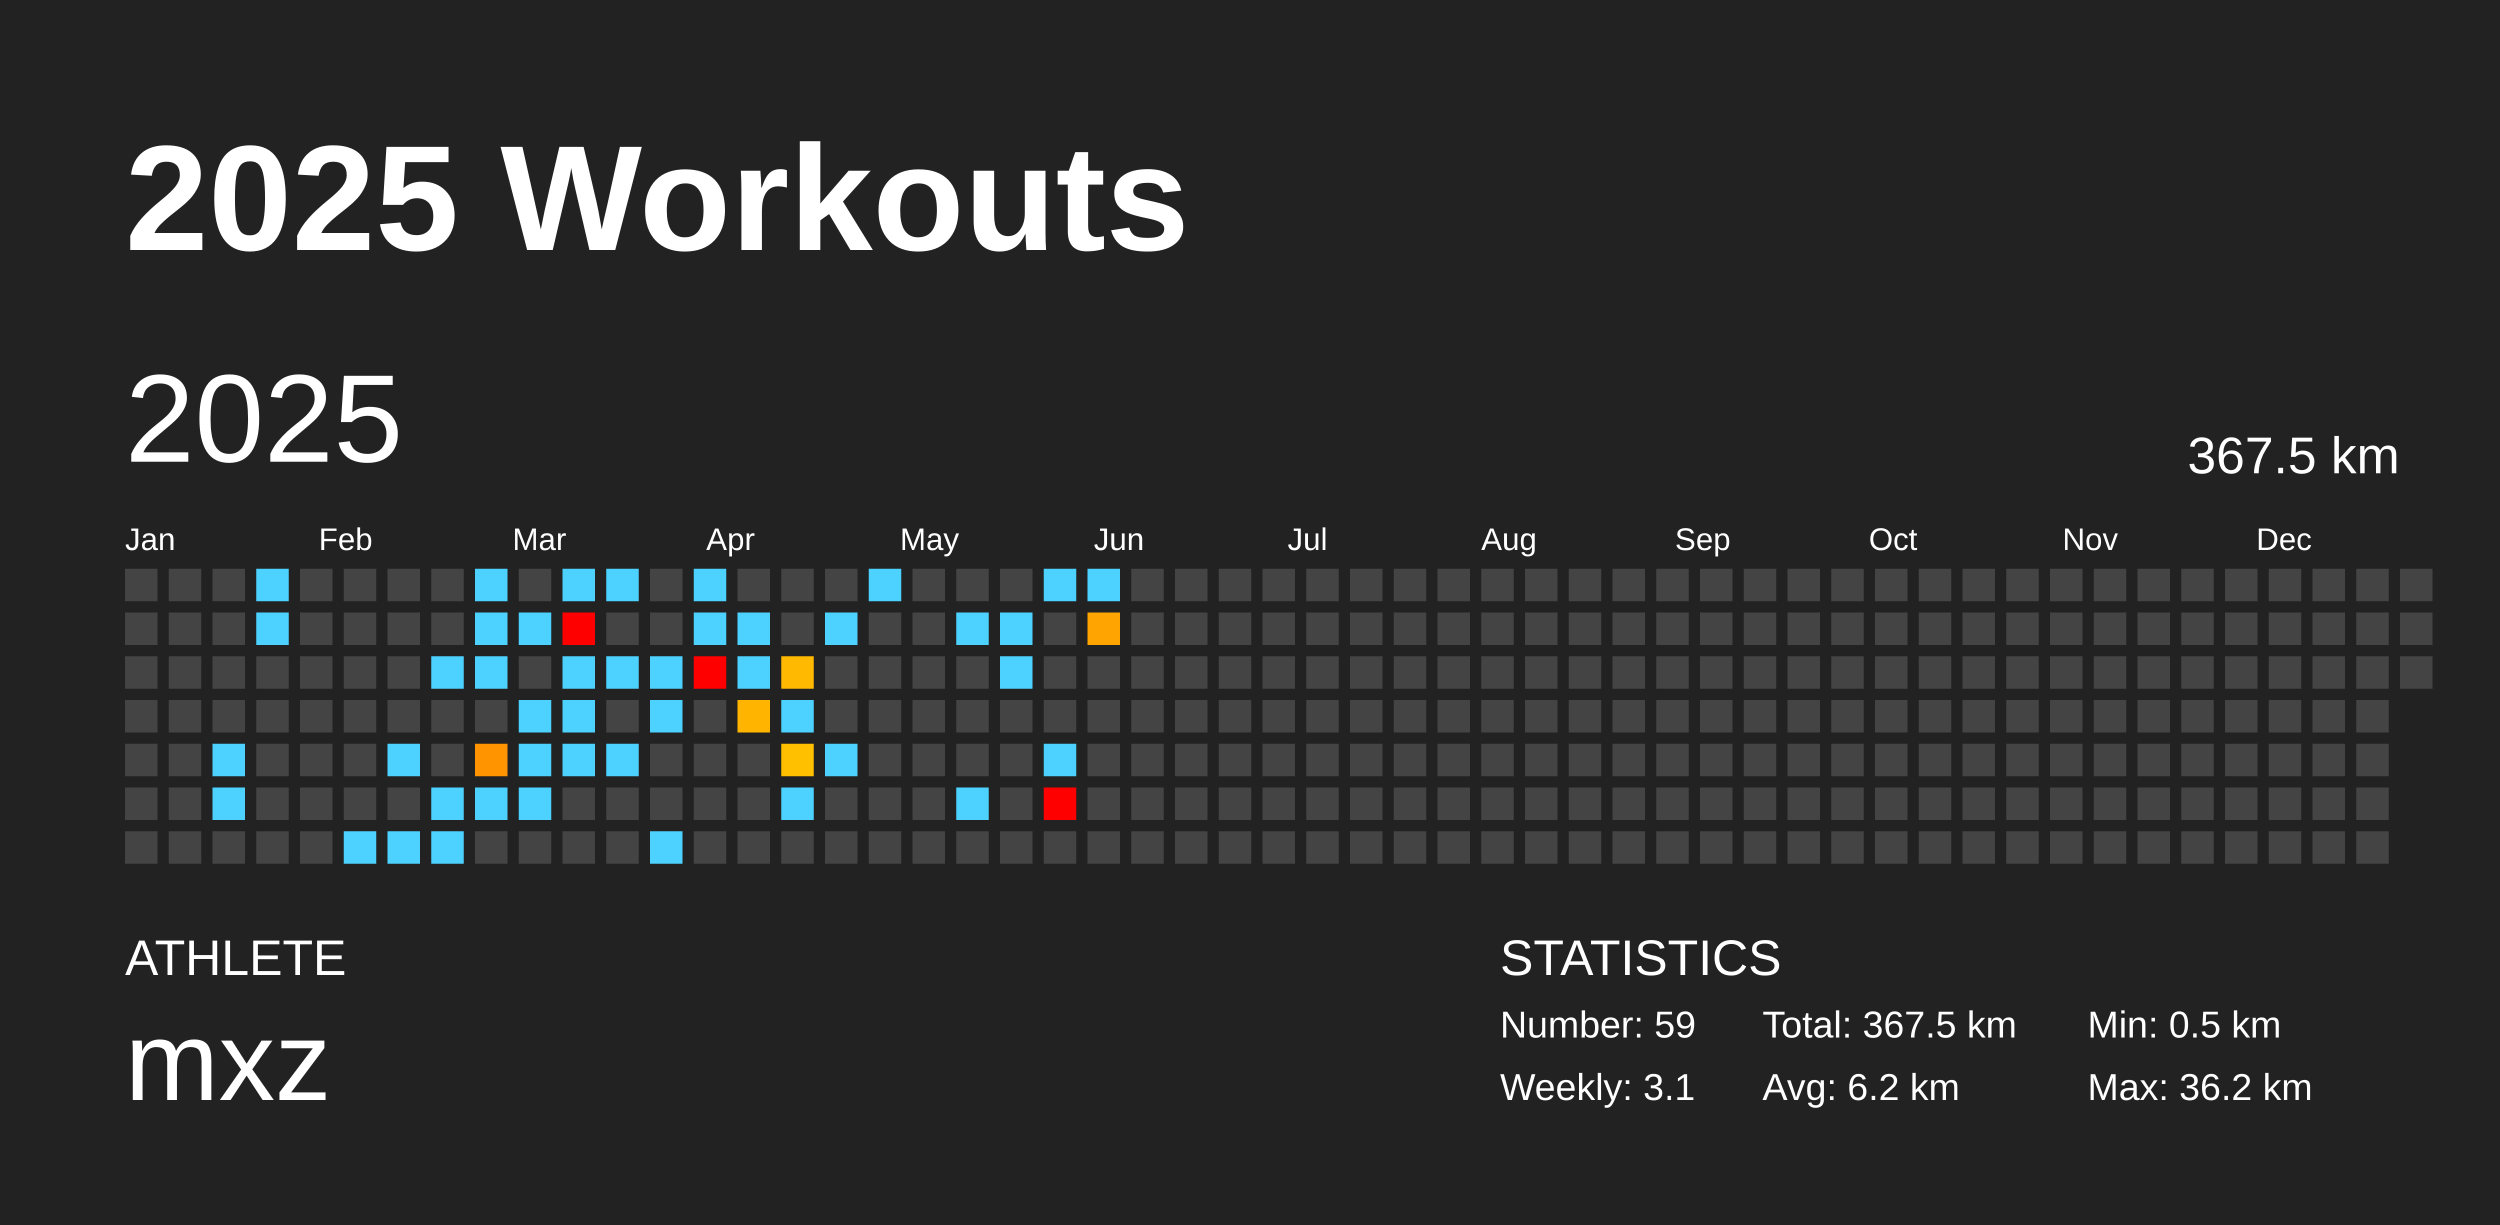
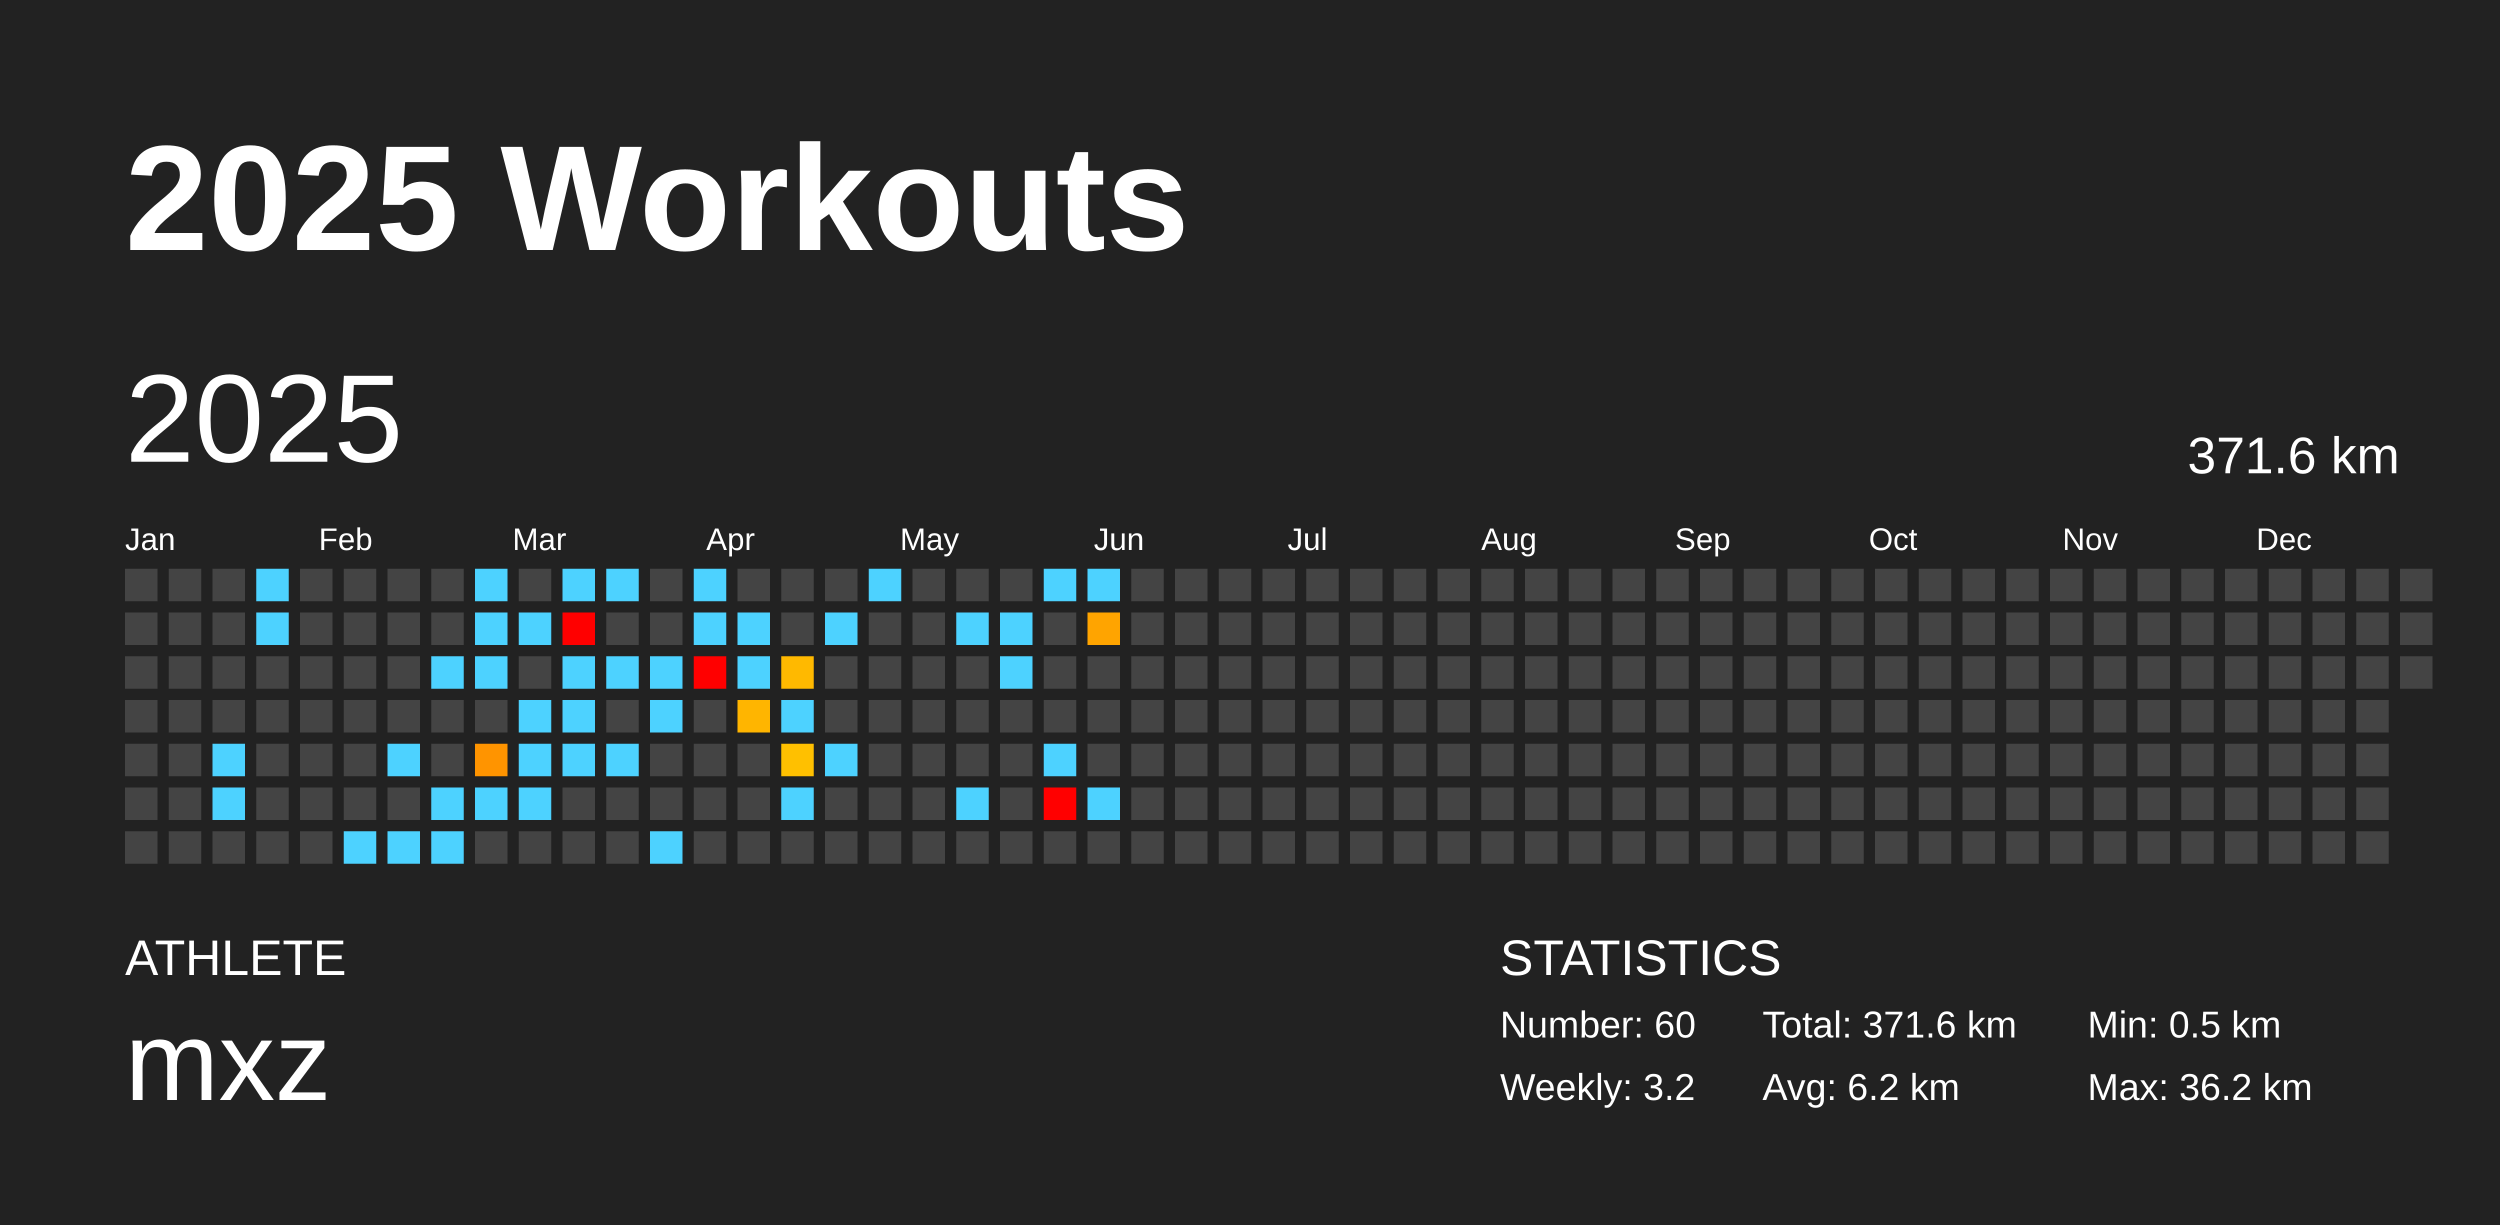
<svg xmlns="http://www.w3.org/2000/svg" baseProfile="full" height="98mm" version="1.1" viewBox="0,0,200,98" width="200mm">
  <defs />
  <rect fill="#222222" height="98" width="200" x="0" y="0" />
  <text fill="#FFFFFF" style="font-size:12px; font-family:Arial; font-weight:bold;" x="10" y="20">2025 Workouts</text>
  <text fill="#FFFFFF" style="font-size:4px; font-family:Arial" x="10" y="78">ATHLETE</text>
  <text fill="#FFFFFF" style="font-size:9px; font-family:Arial" x="10" y="88">mxz</text>
  <text fill="#FFFFFF" style="font-size:4px; font-family:Arial" x="120" y="78">STATISTICS</text>
-   <text fill="#FFFFFF" style="font-size:3px; font-family:Arial" x="120" y="83">Number: 59</text>
-   <text fill="#FFFFFF" style="font-size:3px; font-family:Arial" x="120" y="88">Weekly: 3.1</text>
-   <text fill="#FFFFFF" style="font-size:3px; font-family:Arial" x="141" y="83">Total: 367.5 km</text>
+   <text fill="#FFFFFF" style="font-size:3px; font-family:Arial" x="120" y="83">Number: 60</text>
+   <text fill="#FFFFFF" style="font-size:3px; font-family:Arial" x="120" y="88">Weekly: 3.2</text>
+   <text fill="#FFFFFF" style="font-size:3px; font-family:Arial" x="141" y="83">Total: 371.6 km</text>
  <text fill="#FFFFFF" style="font-size:3px; font-family:Arial" x="141" y="88">Avg: 6.2 km</text>
  <text fill="#FFFFFF" style="font-size:3px; font-family:Arial" x="167" y="83">Min: 0.5 km</text>
  <text fill="#FFFFFF" style="font-size:3px; font-family:Arial" x="167" y="88">Max: 36.2 km</text>
  <text dominant-baseline="hanging" fill="#FFFFFF" style="font-size:10.0px; font-family:Arial;" x="10" y="30">2025</text>
-   <text dominant-baseline="hanging" fill="#FFFFFF" style="font-size:4.125px; font-family:Arial;" x="175" y="35">367.5 km</text>
+   <text dominant-baseline="hanging" fill="#FFFFFF" style="font-size:4.125px; font-family:Arial;" x="175" y="35">371.6 km</text>
  <text fill="#FFFFFF" style="font-size:2.5px; font-family:Arial" x="10.0" y="44">Jan</text>
  <text fill="#FFFFFF" style="font-size:2.5px; font-family:Arial" x="25.5" y="44">Feb</text>
  <text fill="#FFFFFF" style="font-size:2.5px; font-family:Arial" x="41.0" y="44">Mar</text>
  <text fill="#FFFFFF" style="font-size:2.5px; font-family:Arial" x="56.5" y="44">Apr</text>
  <text fill="#FFFFFF" style="font-size:2.5px; font-family:Arial" x="72.0" y="44">May</text>
  <text fill="#FFFFFF" style="font-size:2.5px; font-family:Arial" x="87.5" y="44">Jun</text>
  <text fill="#FFFFFF" style="font-size:2.5px; font-family:Arial" x="103.0" y="44">Jul</text>
  <text fill="#FFFFFF" style="font-size:2.5px; font-family:Arial" x="118.5" y="44">Aug</text>
  <text fill="#FFFFFF" style="font-size:2.5px; font-family:Arial" x="134.0" y="44">Sep</text>
  <text fill="#FFFFFF" style="font-size:2.5px; font-family:Arial" x="149.5" y="44">Oct</text>
  <text fill="#FFFFFF" style="font-size:2.5px; font-family:Arial" x="165.0" y="44">Nov</text>
  <text fill="#FFFFFF" style="font-size:2.5px; font-family:Arial" x="180.5" y="44">Dec</text>
  <rect fill="#444444" height="2.6" width="2.6" x="10.0" y="45.5" />
  <rect fill="#444444" height="2.6" width="2.6" x="10.0" y="49.0" />
  <rect fill="#444444" height="2.6" width="2.6" x="10.0" y="52.5" />
  <rect fill="#444444" height="2.6" width="2.6" x="10.0" y="56.0" />
  <rect fill="#444444" height="2.6" width="2.6" x="10.0" y="59.5" />
  <rect fill="#444444" height="2.6" width="2.6" x="10.0" y="63.0" />
  <rect fill="#444444" height="2.6" width="2.6" x="10.0" y="66.5" />
  <rect fill="#444444" height="2.6" width="2.6" x="13.5" y="45.5" />
  <rect fill="#444444" height="2.6" width="2.6" x="13.5" y="49.0" />
  <rect fill="#444444" height="2.6" width="2.6" x="13.5" y="52.5" />
  <rect fill="#444444" height="2.6" width="2.6" x="13.5" y="56.0" />
  <rect fill="#444444" height="2.6" width="2.6" x="13.5" y="59.5" />
  <rect fill="#444444" height="2.6" width="2.6" x="13.5" y="63.0" />
  <rect fill="#444444" height="2.6" width="2.6" x="13.5" y="66.5" />
  <rect fill="#444444" height="2.6" width="2.6" x="17.0" y="45.5" />
  <rect fill="#444444" height="2.6" width="2.6" x="17.0" y="49.0" />
  <rect fill="#444444" height="2.6" width="2.6" x="17.0" y="52.5" />
  <rect fill="#444444" height="2.6" width="2.6" x="17.0" y="56.0" />
  <rect fill="#4dd2ff" height="2.6" width="2.6" x="17.0" y="59.5" />
  <rect fill="#4dd2ff" height="2.6" width="2.6" x="17.0" y="63.0" />
  <rect fill="#444444" height="2.6" width="2.6" x="17.0" y="66.5" />
  <rect fill="#4dd2ff" height="2.6" width="2.6" x="20.5" y="45.5" />
  <rect fill="#4dd2ff" height="2.6" width="2.6" x="20.5" y="49.0" />
  <rect fill="#444444" height="2.6" width="2.6" x="20.5" y="52.5" />
  <rect fill="#444444" height="2.6" width="2.6" x="20.5" y="56.0" />
  <rect fill="#444444" height="2.6" width="2.6" x="20.5" y="59.5" />
  <rect fill="#444444" height="2.6" width="2.6" x="20.5" y="63.0" />
  <rect fill="#444444" height="2.6" width="2.6" x="20.5" y="66.5" />
  <rect fill="#444444" height="2.6" width="2.6" x="24.0" y="45.5" />
  <rect fill="#444444" height="2.6" width="2.6" x="24.0" y="49.0" />
  <rect fill="#444444" height="2.6" width="2.6" x="24.0" y="52.5" />
  <rect fill="#444444" height="2.6" width="2.6" x="24.0" y="56.0" />
  <rect fill="#444444" height="2.6" width="2.6" x="24.0" y="59.5" />
  <rect fill="#444444" height="2.6" width="2.6" x="24.0" y="63.0" />
  <rect fill="#444444" height="2.6" width="2.6" x="24.0" y="66.5" />
  <rect fill="#444444" height="2.6" width="2.6" x="27.5" y="45.5" />
  <rect fill="#444444" height="2.6" width="2.6" x="27.5" y="49.0" />
  <rect fill="#444444" height="2.6" width="2.6" x="27.5" y="52.5" />
  <rect fill="#444444" height="2.6" width="2.6" x="27.5" y="56.0" />
  <rect fill="#444444" height="2.6" width="2.6" x="27.5" y="59.5" />
  <rect fill="#444444" height="2.6" width="2.6" x="27.5" y="63.0" />
  <rect fill="#4dd2ff" height="2.6" width="2.6" x="27.5" y="66.5" />
  <rect fill="#444444" height="2.6" width="2.6" x="31.0" y="45.5" />
  <rect fill="#444444" height="2.6" width="2.6" x="31.0" y="49.0" />
  <rect fill="#444444" height="2.6" width="2.6" x="31.0" y="52.5" />
  <rect fill="#444444" height="2.6" width="2.6" x="31.0" y="56.0" />
  <rect fill="#4dd2ff" height="2.6" width="2.6" x="31.0" y="59.5" />
  <rect fill="#444444" height="2.6" width="2.6" x="31.0" y="63.0" />
  <rect fill="#4dd2ff" height="2.6" width="2.6" x="31.0" y="66.5" />
  <rect fill="#444444" height="2.6" width="2.6" x="34.5" y="45.5" />
  <rect fill="#444444" height="2.6" width="2.6" x="34.5" y="49.0" />
  <rect fill="#4dd2ff" height="2.6" width="2.6" x="34.5" y="52.5" />
  <rect fill="#444444" height="2.6" width="2.6" x="34.5" y="56.0" />
  <rect fill="#444444" height="2.6" width="2.6" x="34.5" y="59.5" />
  <rect fill="#4dd2ff" height="2.6" width="2.6" x="34.5" y="63.0" />
  <rect fill="#4dd2ff" height="2.6" width="2.6" x="34.5" y="66.5" />
  <rect fill="#4dd2ff" height="2.6" width="2.6" x="38.0" y="45.5" />
  <rect fill="#4dd2ff" height="2.6" width="2.6" x="38.0" y="49.0" />
  <rect fill="#4dd2ff" height="2.6" width="2.6" x="38.0" y="52.5" />
  <rect fill="#444444" height="2.6" width="2.6" x="38.0" y="56.0" />
  <rect fill="#ff9400" height="2.6" width="2.6" x="38.0" y="59.5" />
  <rect fill="#4dd2ff" height="2.6" width="2.6" x="38.0" y="63.0" />
  <rect fill="#444444" height="2.6" width="2.6" x="38.0" y="66.5" />
  <rect fill="#444444" height="2.6" width="2.6" x="41.5" y="45.5" />
  <rect fill="#4dd2ff" height="2.6" width="2.6" x="41.5" y="49.0" />
  <rect fill="#444444" height="2.6" width="2.6" x="41.5" y="52.5" />
  <rect fill="#4dd2ff" height="2.6" width="2.6" x="41.5" y="56.0" />
  <rect fill="#4dd2ff" height="2.6" width="2.6" x="41.5" y="59.5" />
  <rect fill="#4dd2ff" height="2.6" width="2.6" x="41.5" y="63.0" />
  <rect fill="#444444" height="2.6" width="2.6" x="41.5" y="66.5" />
  <rect fill="#4dd2ff" height="2.6" width="2.6" x="45.0" y="45.5" />
  <rect fill="red" height="2.6" width="2.6" x="45.0" y="49.0" />
  <rect fill="#4dd2ff" height="2.6" width="2.6" x="45.0" y="52.5" />
  <rect fill="#4dd2ff" height="2.6" width="2.6" x="45.0" y="56.0" />
  <rect fill="#4dd2ff" height="2.6" width="2.6" x="45.0" y="59.5" />
  <rect fill="#444444" height="2.6" width="2.6" x="45.0" y="63.0" />
  <rect fill="#444444" height="2.6" width="2.6" x="45.0" y="66.5" />
  <rect fill="#4dd2ff" height="2.6" width="2.6" x="48.5" y="45.5" />
  <rect fill="#444444" height="2.6" width="2.6" x="48.5" y="49.0" />
  <rect fill="#4dd2ff" height="2.6" width="2.6" x="48.5" y="52.5" />
  <rect fill="#444444" height="2.6" width="2.6" x="48.5" y="56.0" />
  <rect fill="#4dd2ff" height="2.6" width="2.6" x="48.5" y="59.5" />
  <rect fill="#444444" height="2.6" width="2.6" x="48.5" y="63.0" />
  <rect fill="#444444" height="2.6" width="2.6" x="48.5" y="66.5" />
  <rect fill="#444444" height="2.6" width="2.6" x="52.0" y="45.5" />
  <rect fill="#444444" height="2.6" width="2.6" x="52.0" y="49.0" />
  <rect fill="#4dd2ff" height="2.6" width="2.6" x="52.0" y="52.5" />
  <rect fill="#4dd2ff" height="2.6" width="2.6" x="52.0" y="56.0" />
  <rect fill="#444444" height="2.6" width="2.6" x="52.0" y="59.5" />
  <rect fill="#444444" height="2.6" width="2.6" x="52.0" y="63.0" />
  <rect fill="#4dd2ff" height="2.6" width="2.6" x="52.0" y="66.5" />
  <rect fill="#4dd2ff" height="2.6" width="2.6" x="55.5" y="45.5" />
  <rect fill="#4dd2ff" height="2.6" width="2.6" x="55.5" y="49.0" />
  <rect fill="red" height="2.6" width="2.6" x="55.5" y="52.5" />
  <rect fill="#444444" height="2.6" width="2.6" x="55.5" y="56.0" />
  <rect fill="#444444" height="2.6" width="2.6" x="55.5" y="59.5" />
  <rect fill="#444444" height="2.6" width="2.6" x="55.5" y="63.0" />
  <rect fill="#444444" height="2.6" width="2.6" x="55.5" y="66.5" />
  <rect fill="#444444" height="2.6" width="2.6" x="59.0" y="45.5" />
  <rect fill="#4dd2ff" height="2.6" width="2.6" x="59.0" y="49.0" />
  <rect fill="#4dd2ff" height="2.6" width="2.6" x="59.0" y="52.5" />
  <rect fill="#ffb500" height="2.6" width="2.6" x="59.0" y="56.0" />
  <rect fill="#444444" height="2.6" width="2.6" x="59.0" y="59.5" />
  <rect fill="#444444" height="2.6" width="2.6" x="59.0" y="63.0" />
  <rect fill="#444444" height="2.6" width="2.6" x="59.0" y="66.5" />
  <rect fill="#444444" height="2.6" width="2.6" x="62.5" y="45.5" />
  <rect fill="#444444" height="2.6" width="2.6" x="62.5" y="49.0" />
  <rect fill="#ffb900" height="2.6" width="2.6" x="62.5" y="52.5" />
  <rect fill="#4dd2ff" height="2.6" width="2.6" x="62.5" y="56.0" />
  <rect fill="#ffc000" height="2.6" width="2.6" x="62.5" y="59.5" />
  <rect fill="#4dd2ff" height="2.6" width="2.6" x="62.5" y="63.0" />
  <rect fill="#444444" height="2.6" width="2.6" x="62.5" y="66.5" />
  <rect fill="#444444" height="2.6" width="2.6" x="66.0" y="45.5" />
  <rect fill="#4dd2ff" height="2.6" width="2.6" x="66.0" y="49.0" />
  <rect fill="#444444" height="2.6" width="2.6" x="66.0" y="52.5" />
  <rect fill="#444444" height="2.6" width="2.6" x="66.0" y="56.0" />
  <rect fill="#4dd2ff" height="2.6" width="2.6" x="66.0" y="59.5" />
  <rect fill="#444444" height="2.6" width="2.6" x="66.0" y="63.0" />
  <rect fill="#444444" height="2.6" width="2.6" x="66.0" y="66.5" />
  <rect fill="#4dd2ff" height="2.6" width="2.6" x="69.5" y="45.5" />
  <rect fill="#444444" height="2.6" width="2.6" x="69.5" y="49.0" />
  <rect fill="#444444" height="2.6" width="2.6" x="69.5" y="52.5" />
  <rect fill="#444444" height="2.6" width="2.6" x="69.5" y="56.0" />
  <rect fill="#444444" height="2.6" width="2.6" x="69.5" y="59.5" />
  <rect fill="#444444" height="2.6" width="2.6" x="69.5" y="63.0" />
  <rect fill="#444444" height="2.6" width="2.6" x="69.5" y="66.5" />
  <rect fill="#444444" height="2.6" width="2.6" x="73.0" y="45.5" />
  <rect fill="#444444" height="2.6" width="2.6" x="73.0" y="49.0" />
  <rect fill="#444444" height="2.6" width="2.6" x="73.0" y="52.5" />
  <rect fill="#444444" height="2.6" width="2.6" x="73.0" y="56.0" />
  <rect fill="#444444" height="2.6" width="2.6" x="73.0" y="59.5" />
  <rect fill="#444444" height="2.6" width="2.6" x="73.0" y="63.0" />
  <rect fill="#444444" height="2.6" width="2.6" x="73.0" y="66.5" />
  <rect fill="#444444" height="2.6" width="2.6" x="76.5" y="45.5" />
  <rect fill="#4dd2ff" height="2.6" width="2.6" x="76.5" y="49.0" />
  <rect fill="#444444" height="2.6" width="2.6" x="76.5" y="52.5" />
  <rect fill="#444444" height="2.6" width="2.6" x="76.5" y="56.0" />
  <rect fill="#444444" height="2.6" width="2.6" x="76.5" y="59.5" />
  <rect fill="#4dd2ff" height="2.6" width="2.6" x="76.5" y="63.0" />
  <rect fill="#444444" height="2.6" width="2.6" x="76.5" y="66.5" />
  <rect fill="#444444" height="2.6" width="2.6" x="80.0" y="45.5" />
  <rect fill="#4dd2ff" height="2.6" width="2.6" x="80.0" y="49.0" />
  <rect fill="#4dd2ff" height="2.6" width="2.6" x="80.0" y="52.5" />
  <rect fill="#444444" height="2.6" width="2.6" x="80.0" y="56.0" />
  <rect fill="#444444" height="2.6" width="2.6" x="80.0" y="59.5" />
  <rect fill="#444444" height="2.6" width="2.6" x="80.0" y="63.0" />
  <rect fill="#444444" height="2.6" width="2.6" x="80.0" y="66.5" />
  <rect fill="#4dd2ff" height="2.6" width="2.6" x="83.5" y="45.5" />
  <rect fill="#444444" height="2.6" width="2.6" x="83.5" y="49.0" />
  <rect fill="#444444" height="2.6" width="2.6" x="83.5" y="52.5" />
  <rect fill="#444444" height="2.6" width="2.6" x="83.5" y="56.0" />
  <rect fill="#4dd2ff" height="2.6" width="2.6" x="83.5" y="59.5" />
  <rect fill="red" height="2.6" width="2.6" x="83.5" y="63.0" />
  <rect fill="#444444" height="2.6" width="2.6" x="83.5" y="66.5" />
  <rect fill="#4dd2ff" height="2.6" width="2.6" x="87.0" y="45.5" />
  <rect fill="#ffa400" height="2.6" width="2.6" x="87.0" y="49.0" />
  <rect fill="#444444" height="2.6" width="2.6" x="87.0" y="52.5" />
  <rect fill="#444444" height="2.6" width="2.6" x="87.0" y="56.0" />
  <rect fill="#444444" height="2.6" width="2.6" x="87.0" y="59.5" />
-   <rect fill="#444444" height="2.6" width="2.6" x="87.0" y="63.0" />
+   <rect fill="#4dd2ff" height="2.6" width="2.6" x="87.0" y="63.0" />
  <rect fill="#444444" height="2.6" width="2.6" x="87.0" y="66.5" />
  <rect fill="#444444" height="2.6" width="2.6" x="90.5" y="45.5" />
  <rect fill="#444444" height="2.6" width="2.6" x="90.5" y="49.0" />
  <rect fill="#444444" height="2.6" width="2.6" x="90.5" y="52.5" />
  <rect fill="#444444" height="2.6" width="2.6" x="90.5" y="56.0" />
  <rect fill="#444444" height="2.6" width="2.6" x="90.5" y="59.5" />
  <rect fill="#444444" height="2.6" width="2.6" x="90.5" y="63.0" />
  <rect fill="#444444" height="2.6" width="2.6" x="90.5" y="66.5" />
  <rect fill="#444444" height="2.6" width="2.6" x="94.0" y="45.5" />
  <rect fill="#444444" height="2.6" width="2.6" x="94.0" y="49.0" />
  <rect fill="#444444" height="2.6" width="2.6" x="94.0" y="52.5" />
  <rect fill="#444444" height="2.6" width="2.6" x="94.0" y="56.0" />
  <rect fill="#444444" height="2.6" width="2.6" x="94.0" y="59.5" />
  <rect fill="#444444" height="2.6" width="2.6" x="94.0" y="63.0" />
  <rect fill="#444444" height="2.6" width="2.6" x="94.0" y="66.5" />
  <rect fill="#444444" height="2.6" width="2.6" x="97.5" y="45.5" />
  <rect fill="#444444" height="2.6" width="2.6" x="97.5" y="49.0" />
  <rect fill="#444444" height="2.6" width="2.6" x="97.5" y="52.5" />
  <rect fill="#444444" height="2.6" width="2.6" x="97.5" y="56.0" />
  <rect fill="#444444" height="2.6" width="2.6" x="97.5" y="59.5" />
  <rect fill="#444444" height="2.6" width="2.6" x="97.5" y="63.0" />
  <rect fill="#444444" height="2.6" width="2.6" x="97.5" y="66.5" />
  <rect fill="#444444" height="2.6" width="2.6" x="101.0" y="45.5" />
  <rect fill="#444444" height="2.6" width="2.6" x="101.0" y="49.0" />
  <rect fill="#444444" height="2.6" width="2.6" x="101.0" y="52.5" />
  <rect fill="#444444" height="2.6" width="2.6" x="101.0" y="56.0" />
  <rect fill="#444444" height="2.6" width="2.6" x="101.0" y="59.5" />
  <rect fill="#444444" height="2.6" width="2.6" x="101.0" y="63.0" />
  <rect fill="#444444" height="2.6" width="2.6" x="101.0" y="66.5" />
  <rect fill="#444444" height="2.6" width="2.6" x="104.5" y="45.5" />
  <rect fill="#444444" height="2.6" width="2.6" x="104.5" y="49.0" />
  <rect fill="#444444" height="2.6" width="2.6" x="104.5" y="52.5" />
  <rect fill="#444444" height="2.6" width="2.6" x="104.5" y="56.0" />
  <rect fill="#444444" height="2.6" width="2.6" x="104.5" y="59.5" />
  <rect fill="#444444" height="2.6" width="2.6" x="104.5" y="63.0" />
  <rect fill="#444444" height="2.6" width="2.6" x="104.5" y="66.5" />
  <rect fill="#444444" height="2.6" width="2.6" x="108.0" y="45.5" />
  <rect fill="#444444" height="2.6" width="2.6" x="108.0" y="49.0" />
  <rect fill="#444444" height="2.6" width="2.6" x="108.0" y="52.5" />
  <rect fill="#444444" height="2.6" width="2.6" x="108.0" y="56.0" />
  <rect fill="#444444" height="2.6" width="2.6" x="108.0" y="59.5" />
  <rect fill="#444444" height="2.6" width="2.6" x="108.0" y="63.0" />
  <rect fill="#444444" height="2.6" width="2.6" x="108.0" y="66.5" />
  <rect fill="#444444" height="2.6" width="2.6" x="111.5" y="45.5" />
  <rect fill="#444444" height="2.6" width="2.6" x="111.5" y="49.0" />
  <rect fill="#444444" height="2.6" width="2.6" x="111.5" y="52.5" />
  <rect fill="#444444" height="2.6" width="2.6" x="111.5" y="56.0" />
  <rect fill="#444444" height="2.6" width="2.6" x="111.5" y="59.5" />
  <rect fill="#444444" height="2.6" width="2.6" x="111.5" y="63.0" />
  <rect fill="#444444" height="2.6" width="2.6" x="111.5" y="66.5" />
  <rect fill="#444444" height="2.6" width="2.6" x="115.0" y="45.5" />
  <rect fill="#444444" height="2.6" width="2.6" x="115.0" y="49.0" />
  <rect fill="#444444" height="2.6" width="2.6" x="115.0" y="52.5" />
  <rect fill="#444444" height="2.6" width="2.6" x="115.0" y="56.0" />
  <rect fill="#444444" height="2.6" width="2.6" x="115.0" y="59.5" />
  <rect fill="#444444" height="2.6" width="2.6" x="115.0" y="63.0" />
  <rect fill="#444444" height="2.6" width="2.6" x="115.0" y="66.5" />
  <rect fill="#444444" height="2.6" width="2.6" x="118.5" y="45.5" />
  <rect fill="#444444" height="2.6" width="2.6" x="118.5" y="49.0" />
  <rect fill="#444444" height="2.6" width="2.6" x="118.5" y="52.5" />
  <rect fill="#444444" height="2.6" width="2.6" x="118.5" y="56.0" />
  <rect fill="#444444" height="2.6" width="2.6" x="118.5" y="59.5" />
  <rect fill="#444444" height="2.6" width="2.6" x="118.5" y="63.0" />
  <rect fill="#444444" height="2.6" width="2.6" x="118.5" y="66.5" />
  <rect fill="#444444" height="2.6" width="2.6" x="122.0" y="45.5" />
  <rect fill="#444444" height="2.6" width="2.6" x="122.0" y="49.0" />
  <rect fill="#444444" height="2.6" width="2.6" x="122.0" y="52.5" />
  <rect fill="#444444" height="2.6" width="2.6" x="122.0" y="56.0" />
  <rect fill="#444444" height="2.6" width="2.6" x="122.0" y="59.5" />
  <rect fill="#444444" height="2.6" width="2.6" x="122.0" y="63.0" />
  <rect fill="#444444" height="2.6" width="2.6" x="122.0" y="66.5" />
  <rect fill="#444444" height="2.6" width="2.6" x="125.5" y="45.5" />
  <rect fill="#444444" height="2.6" width="2.6" x="125.5" y="49.0" />
  <rect fill="#444444" height="2.6" width="2.6" x="125.5" y="52.5" />
  <rect fill="#444444" height="2.6" width="2.6" x="125.5" y="56.0" />
  <rect fill="#444444" height="2.6" width="2.6" x="125.5" y="59.5" />
  <rect fill="#444444" height="2.6" width="2.6" x="125.5" y="63.0" />
  <rect fill="#444444" height="2.6" width="2.6" x="125.5" y="66.5" />
  <rect fill="#444444" height="2.6" width="2.6" x="129.0" y="45.5" />
  <rect fill="#444444" height="2.6" width="2.6" x="129.0" y="49.0" />
  <rect fill="#444444" height="2.6" width="2.6" x="129.0" y="52.5" />
  <rect fill="#444444" height="2.6" width="2.6" x="129.0" y="56.0" />
  <rect fill="#444444" height="2.6" width="2.6" x="129.0" y="59.5" />
  <rect fill="#444444" height="2.6" width="2.6" x="129.0" y="63.0" />
  <rect fill="#444444" height="2.6" width="2.6" x="129.0" y="66.5" />
  <rect fill="#444444" height="2.6" width="2.6" x="132.5" y="45.5" />
  <rect fill="#444444" height="2.6" width="2.6" x="132.5" y="49.0" />
  <rect fill="#444444" height="2.6" width="2.6" x="132.5" y="52.5" />
  <rect fill="#444444" height="2.6" width="2.6" x="132.5" y="56.0" />
  <rect fill="#444444" height="2.6" width="2.6" x="132.5" y="59.5" />
  <rect fill="#444444" height="2.6" width="2.6" x="132.5" y="63.0" />
  <rect fill="#444444" height="2.6" width="2.6" x="132.5" y="66.5" />
  <rect fill="#444444" height="2.6" width="2.6" x="136.0" y="45.5" />
  <rect fill="#444444" height="2.6" width="2.6" x="136.0" y="49.0" />
  <rect fill="#444444" height="2.6" width="2.6" x="136.0" y="52.5" />
  <rect fill="#444444" height="2.6" width="2.6" x="136.0" y="56.0" />
  <rect fill="#444444" height="2.6" width="2.6" x="136.0" y="59.5" />
  <rect fill="#444444" height="2.6" width="2.6" x="136.0" y="63.0" />
  <rect fill="#444444" height="2.6" width="2.6" x="136.0" y="66.5" />
  <rect fill="#444444" height="2.6" width="2.6" x="139.5" y="45.5" />
  <rect fill="#444444" height="2.6" width="2.6" x="139.5" y="49.0" />
  <rect fill="#444444" height="2.6" width="2.6" x="139.5" y="52.5" />
  <rect fill="#444444" height="2.6" width="2.6" x="139.5" y="56.0" />
  <rect fill="#444444" height="2.6" width="2.6" x="139.5" y="59.5" />
  <rect fill="#444444" height="2.6" width="2.6" x="139.5" y="63.0" />
  <rect fill="#444444" height="2.6" width="2.6" x="139.5" y="66.5" />
  <rect fill="#444444" height="2.6" width="2.6" x="143.0" y="45.5" />
  <rect fill="#444444" height="2.6" width="2.6" x="143.0" y="49.0" />
  <rect fill="#444444" height="2.6" width="2.6" x="143.0" y="52.5" />
  <rect fill="#444444" height="2.6" width="2.6" x="143.0" y="56.0" />
  <rect fill="#444444" height="2.6" width="2.6" x="143.0" y="59.5" />
  <rect fill="#444444" height="2.6" width="2.6" x="143.0" y="63.0" />
  <rect fill="#444444" height="2.6" width="2.6" x="143.0" y="66.5" />
  <rect fill="#444444" height="2.6" width="2.6" x="146.5" y="45.5" />
  <rect fill="#444444" height="2.6" width="2.6" x="146.5" y="49.0" />
  <rect fill="#444444" height="2.6" width="2.6" x="146.5" y="52.5" />
  <rect fill="#444444" height="2.6" width="2.6" x="146.5" y="56.0" />
  <rect fill="#444444" height="2.6" width="2.6" x="146.5" y="59.5" />
  <rect fill="#444444" height="2.6" width="2.6" x="146.5" y="63.0" />
  <rect fill="#444444" height="2.6" width="2.6" x="146.5" y="66.5" />
  <rect fill="#444444" height="2.6" width="2.6" x="150.0" y="45.5" />
  <rect fill="#444444" height="2.6" width="2.6" x="150.0" y="49.0" />
  <rect fill="#444444" height="2.6" width="2.6" x="150.0" y="52.5" />
  <rect fill="#444444" height="2.6" width="2.6" x="150.0" y="56.0" />
  <rect fill="#444444" height="2.6" width="2.6" x="150.0" y="59.5" />
  <rect fill="#444444" height="2.6" width="2.6" x="150.0" y="63.0" />
  <rect fill="#444444" height="2.6" width="2.6" x="150.0" y="66.5" />
  <rect fill="#444444" height="2.6" width="2.6" x="153.5" y="45.5" />
  <rect fill="#444444" height="2.6" width="2.6" x="153.5" y="49.0" />
  <rect fill="#444444" height="2.6" width="2.6" x="153.5" y="52.5" />
  <rect fill="#444444" height="2.6" width="2.6" x="153.5" y="56.0" />
  <rect fill="#444444" height="2.6" width="2.6" x="153.5" y="59.5" />
  <rect fill="#444444" height="2.6" width="2.6" x="153.5" y="63.0" />
  <rect fill="#444444" height="2.6" width="2.6" x="153.5" y="66.5" />
  <rect fill="#444444" height="2.6" width="2.6" x="157.0" y="45.5" />
  <rect fill="#444444" height="2.6" width="2.6" x="157.0" y="49.0" />
  <rect fill="#444444" height="2.6" width="2.6" x="157.0" y="52.5" />
  <rect fill="#444444" height="2.6" width="2.6" x="157.0" y="56.0" />
  <rect fill="#444444" height="2.6" width="2.6" x="157.0" y="59.5" />
  <rect fill="#444444" height="2.6" width="2.6" x="157.0" y="63.0" />
  <rect fill="#444444" height="2.6" width="2.6" x="157.0" y="66.5" />
  <rect fill="#444444" height="2.6" width="2.6" x="160.5" y="45.5" />
  <rect fill="#444444" height="2.6" width="2.6" x="160.5" y="49.0" />
  <rect fill="#444444" height="2.6" width="2.6" x="160.5" y="52.5" />
  <rect fill="#444444" height="2.6" width="2.6" x="160.5" y="56.0" />
  <rect fill="#444444" height="2.6" width="2.6" x="160.5" y="59.5" />
  <rect fill="#444444" height="2.6" width="2.6" x="160.5" y="63.0" />
  <rect fill="#444444" height="2.6" width="2.6" x="160.5" y="66.5" />
  <rect fill="#444444" height="2.6" width="2.6" x="164.0" y="45.5" />
  <rect fill="#444444" height="2.6" width="2.6" x="164.0" y="49.0" />
  <rect fill="#444444" height="2.6" width="2.6" x="164.0" y="52.5" />
  <rect fill="#444444" height="2.6" width="2.6" x="164.0" y="56.0" />
  <rect fill="#444444" height="2.6" width="2.6" x="164.0" y="59.5" />
  <rect fill="#444444" height="2.6" width="2.6" x="164.0" y="63.0" />
  <rect fill="#444444" height="2.6" width="2.6" x="164.0" y="66.5" />
  <rect fill="#444444" height="2.6" width="2.6" x="167.5" y="45.5" />
  <rect fill="#444444" height="2.6" width="2.6" x="167.5" y="49.0" />
  <rect fill="#444444" height="2.6" width="2.6" x="167.5" y="52.5" />
  <rect fill="#444444" height="2.6" width="2.6" x="167.5" y="56.0" />
  <rect fill="#444444" height="2.6" width="2.6" x="167.5" y="59.5" />
  <rect fill="#444444" height="2.6" width="2.6" x="167.5" y="63.0" />
  <rect fill="#444444" height="2.6" width="2.6" x="167.5" y="66.5" />
  <rect fill="#444444" height="2.6" width="2.6" x="171.0" y="45.5" />
  <rect fill="#444444" height="2.6" width="2.6" x="171.0" y="49.0" />
  <rect fill="#444444" height="2.6" width="2.6" x="171.0" y="52.5" />
  <rect fill="#444444" height="2.6" width="2.6" x="171.0" y="56.0" />
  <rect fill="#444444" height="2.6" width="2.6" x="171.0" y="59.5" />
  <rect fill="#444444" height="2.6" width="2.6" x="171.0" y="63.0" />
  <rect fill="#444444" height="2.6" width="2.6" x="171.0" y="66.5" />
  <rect fill="#444444" height="2.6" width="2.6" x="174.5" y="45.5" />
  <rect fill="#444444" height="2.6" width="2.6" x="174.5" y="49.0" />
  <rect fill="#444444" height="2.6" width="2.6" x="174.5" y="52.5" />
  <rect fill="#444444" height="2.6" width="2.6" x="174.5" y="56.0" />
  <rect fill="#444444" height="2.6" width="2.6" x="174.5" y="59.5" />
  <rect fill="#444444" height="2.6" width="2.6" x="174.5" y="63.0" />
  <rect fill="#444444" height="2.6" width="2.6" x="174.5" y="66.5" />
  <rect fill="#444444" height="2.6" width="2.6" x="178.0" y="45.5" />
  <rect fill="#444444" height="2.6" width="2.6" x="178.0" y="49.0" />
  <rect fill="#444444" height="2.6" width="2.6" x="178.0" y="52.5" />
  <rect fill="#444444" height="2.6" width="2.6" x="178.0" y="56.0" />
  <rect fill="#444444" height="2.6" width="2.6" x="178.0" y="59.5" />
  <rect fill="#444444" height="2.6" width="2.6" x="178.0" y="63.0" />
  <rect fill="#444444" height="2.6" width="2.6" x="178.0" y="66.5" />
  <rect fill="#444444" height="2.6" width="2.6" x="181.5" y="45.5" />
  <rect fill="#444444" height="2.6" width="2.6" x="181.5" y="49.0" />
  <rect fill="#444444" height="2.6" width="2.6" x="181.5" y="52.5" />
  <rect fill="#444444" height="2.6" width="2.6" x="181.5" y="56.0" />
  <rect fill="#444444" height="2.6" width="2.6" x="181.5" y="59.5" />
  <rect fill="#444444" height="2.6" width="2.6" x="181.5" y="63.0" />
  <rect fill="#444444" height="2.6" width="2.6" x="181.5" y="66.5" />
  <rect fill="#444444" height="2.6" width="2.6" x="185.0" y="45.5" />
  <rect fill="#444444" height="2.6" width="2.6" x="185.0" y="49.0" />
  <rect fill="#444444" height="2.6" width="2.6" x="185.0" y="52.5" />
  <rect fill="#444444" height="2.6" width="2.6" x="185.0" y="56.0" />
  <rect fill="#444444" height="2.6" width="2.6" x="185.0" y="59.5" />
  <rect fill="#444444" height="2.6" width="2.6" x="185.0" y="63.0" />
  <rect fill="#444444" height="2.6" width="2.6" x="185.0" y="66.5" />
  <rect fill="#444444" height="2.6" width="2.6" x="188.5" y="45.5" />
  <rect fill="#444444" height="2.6" width="2.6" x="188.5" y="49.0" />
  <rect fill="#444444" height="2.6" width="2.6" x="188.5" y="52.5" />
  <rect fill="#444444" height="2.6" width="2.6" x="188.5" y="56.0" />
  <rect fill="#444444" height="2.6" width="2.6" x="188.5" y="59.5" />
  <rect fill="#444444" height="2.6" width="2.6" x="188.5" y="63.0" />
  <rect fill="#444444" height="2.6" width="2.6" x="188.5" y="66.5" />
  <rect fill="#444444" height="2.6" width="2.6" x="192.0" y="45.5" />
  <rect fill="#444444" height="2.6" width="2.6" x="192.0" y="49.0" />
  <rect fill="#444444" height="2.6" width="2.6" x="192.0" y="52.5" />
</svg>
